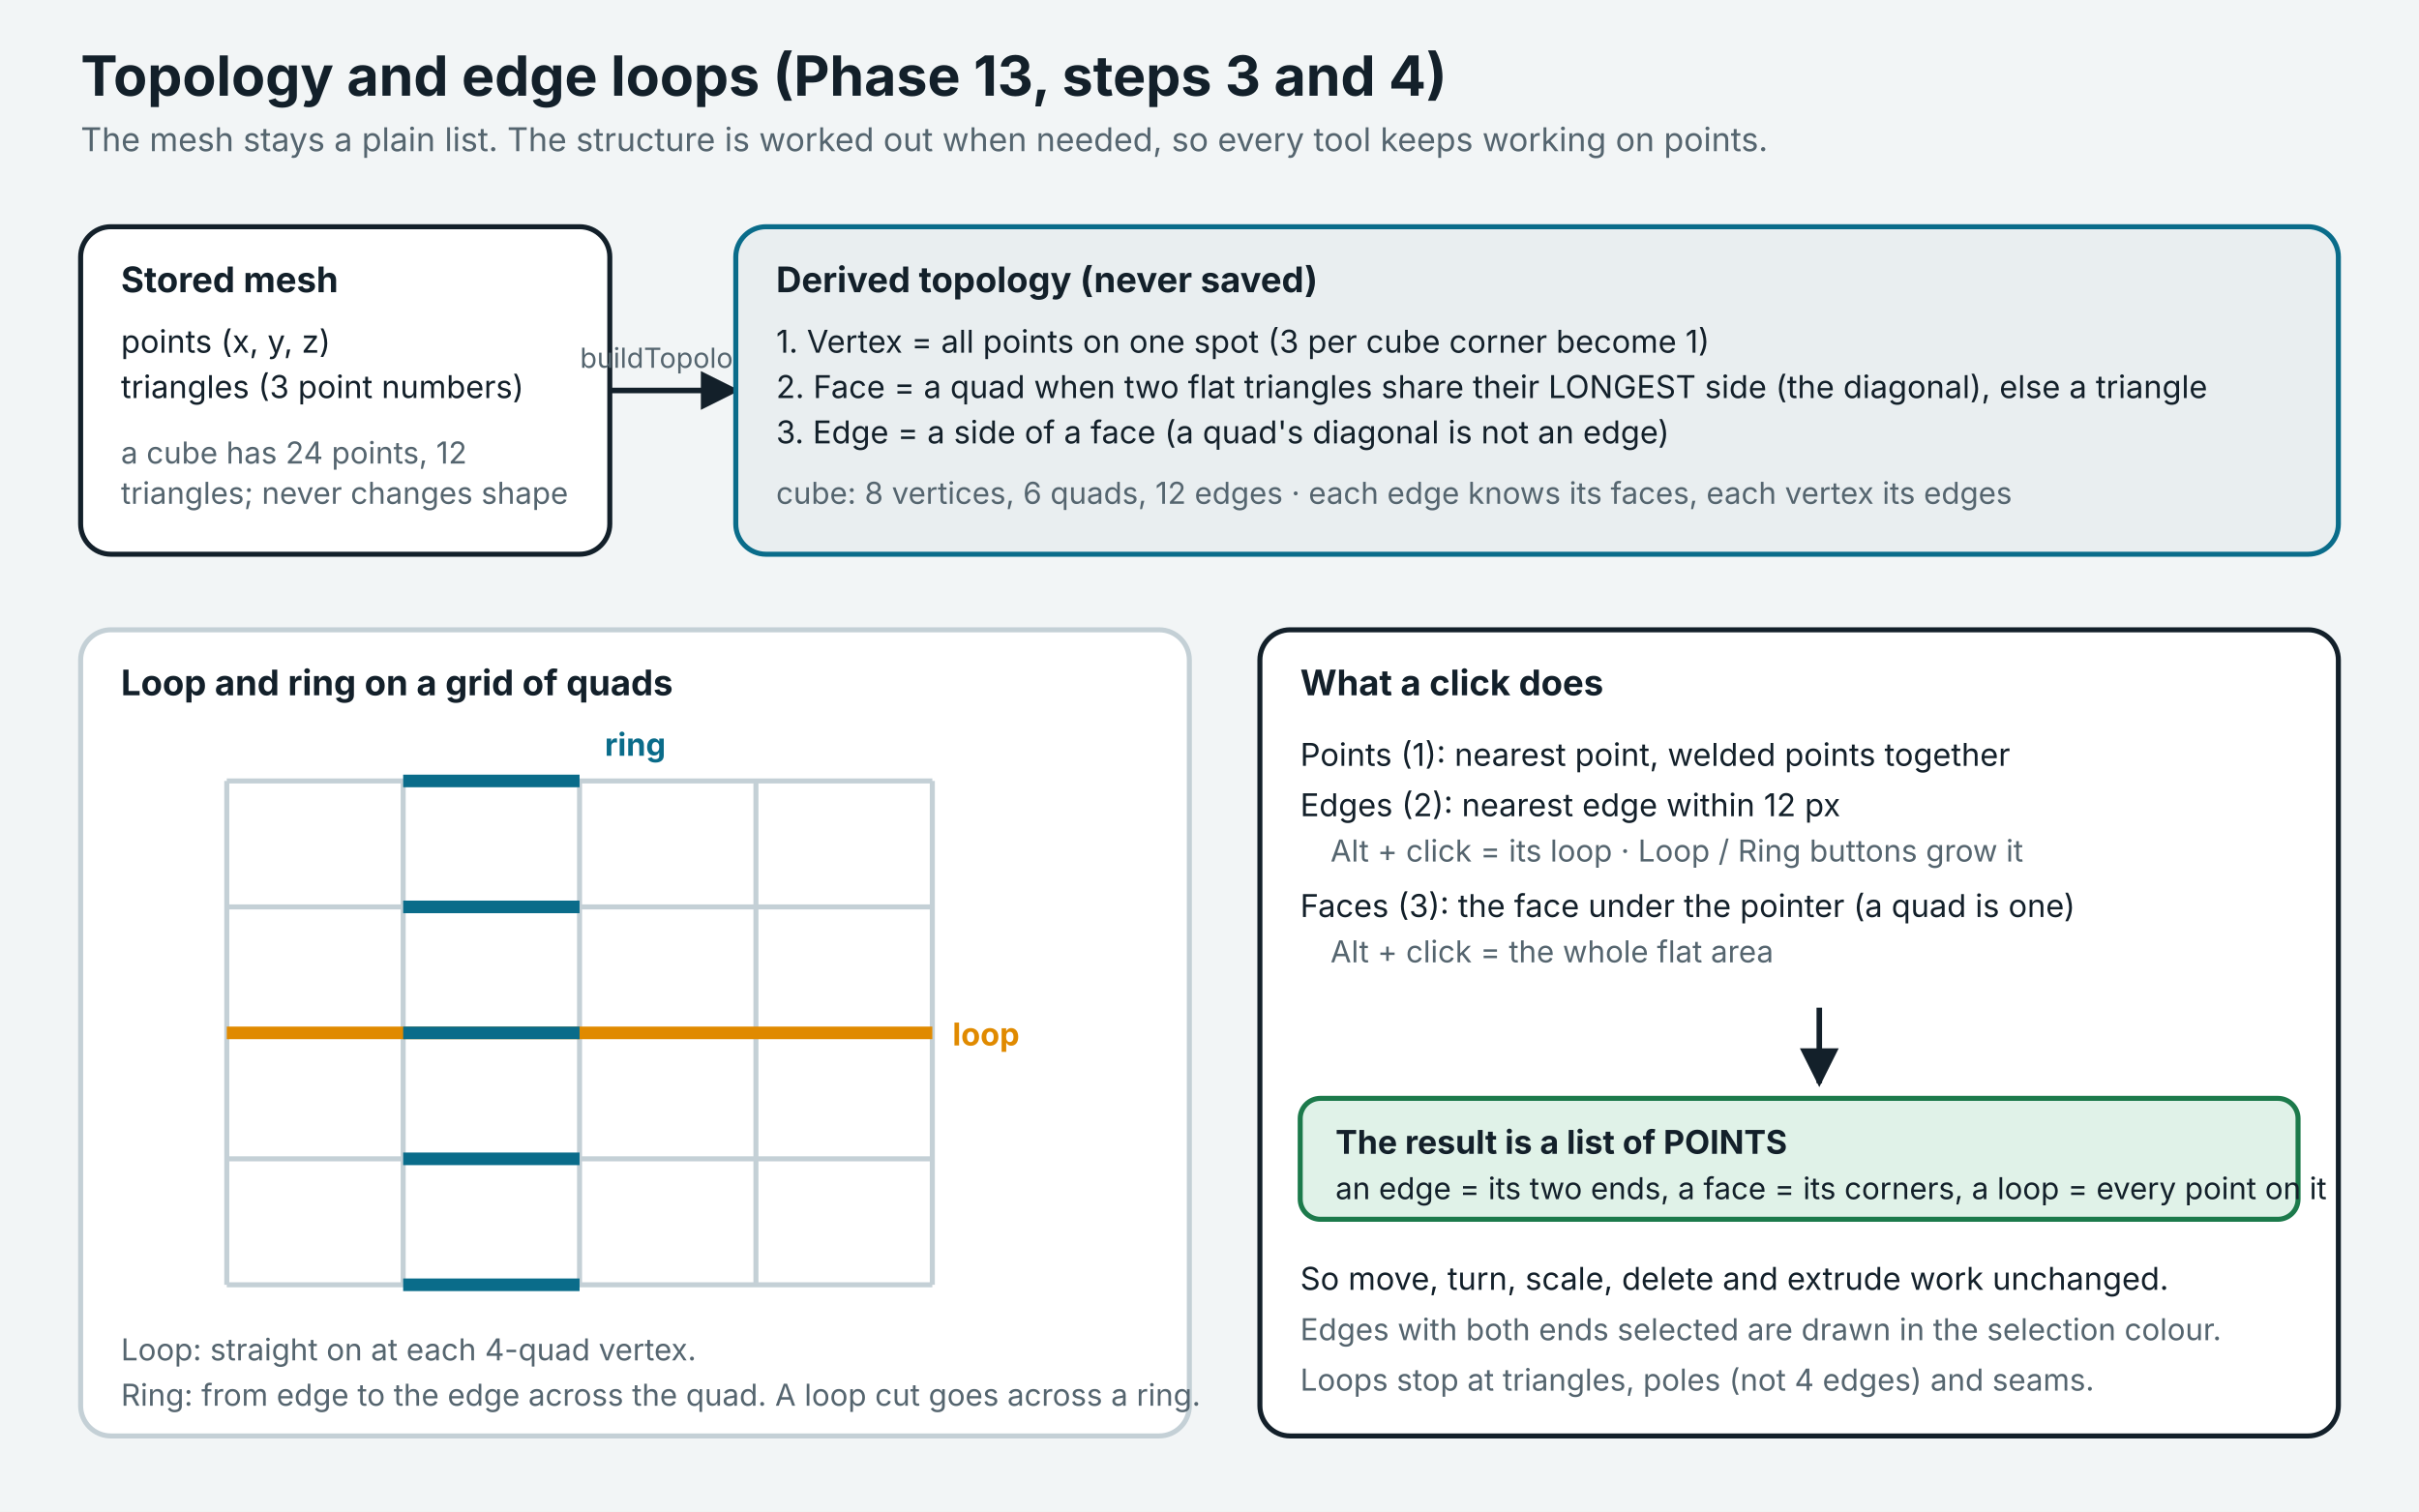
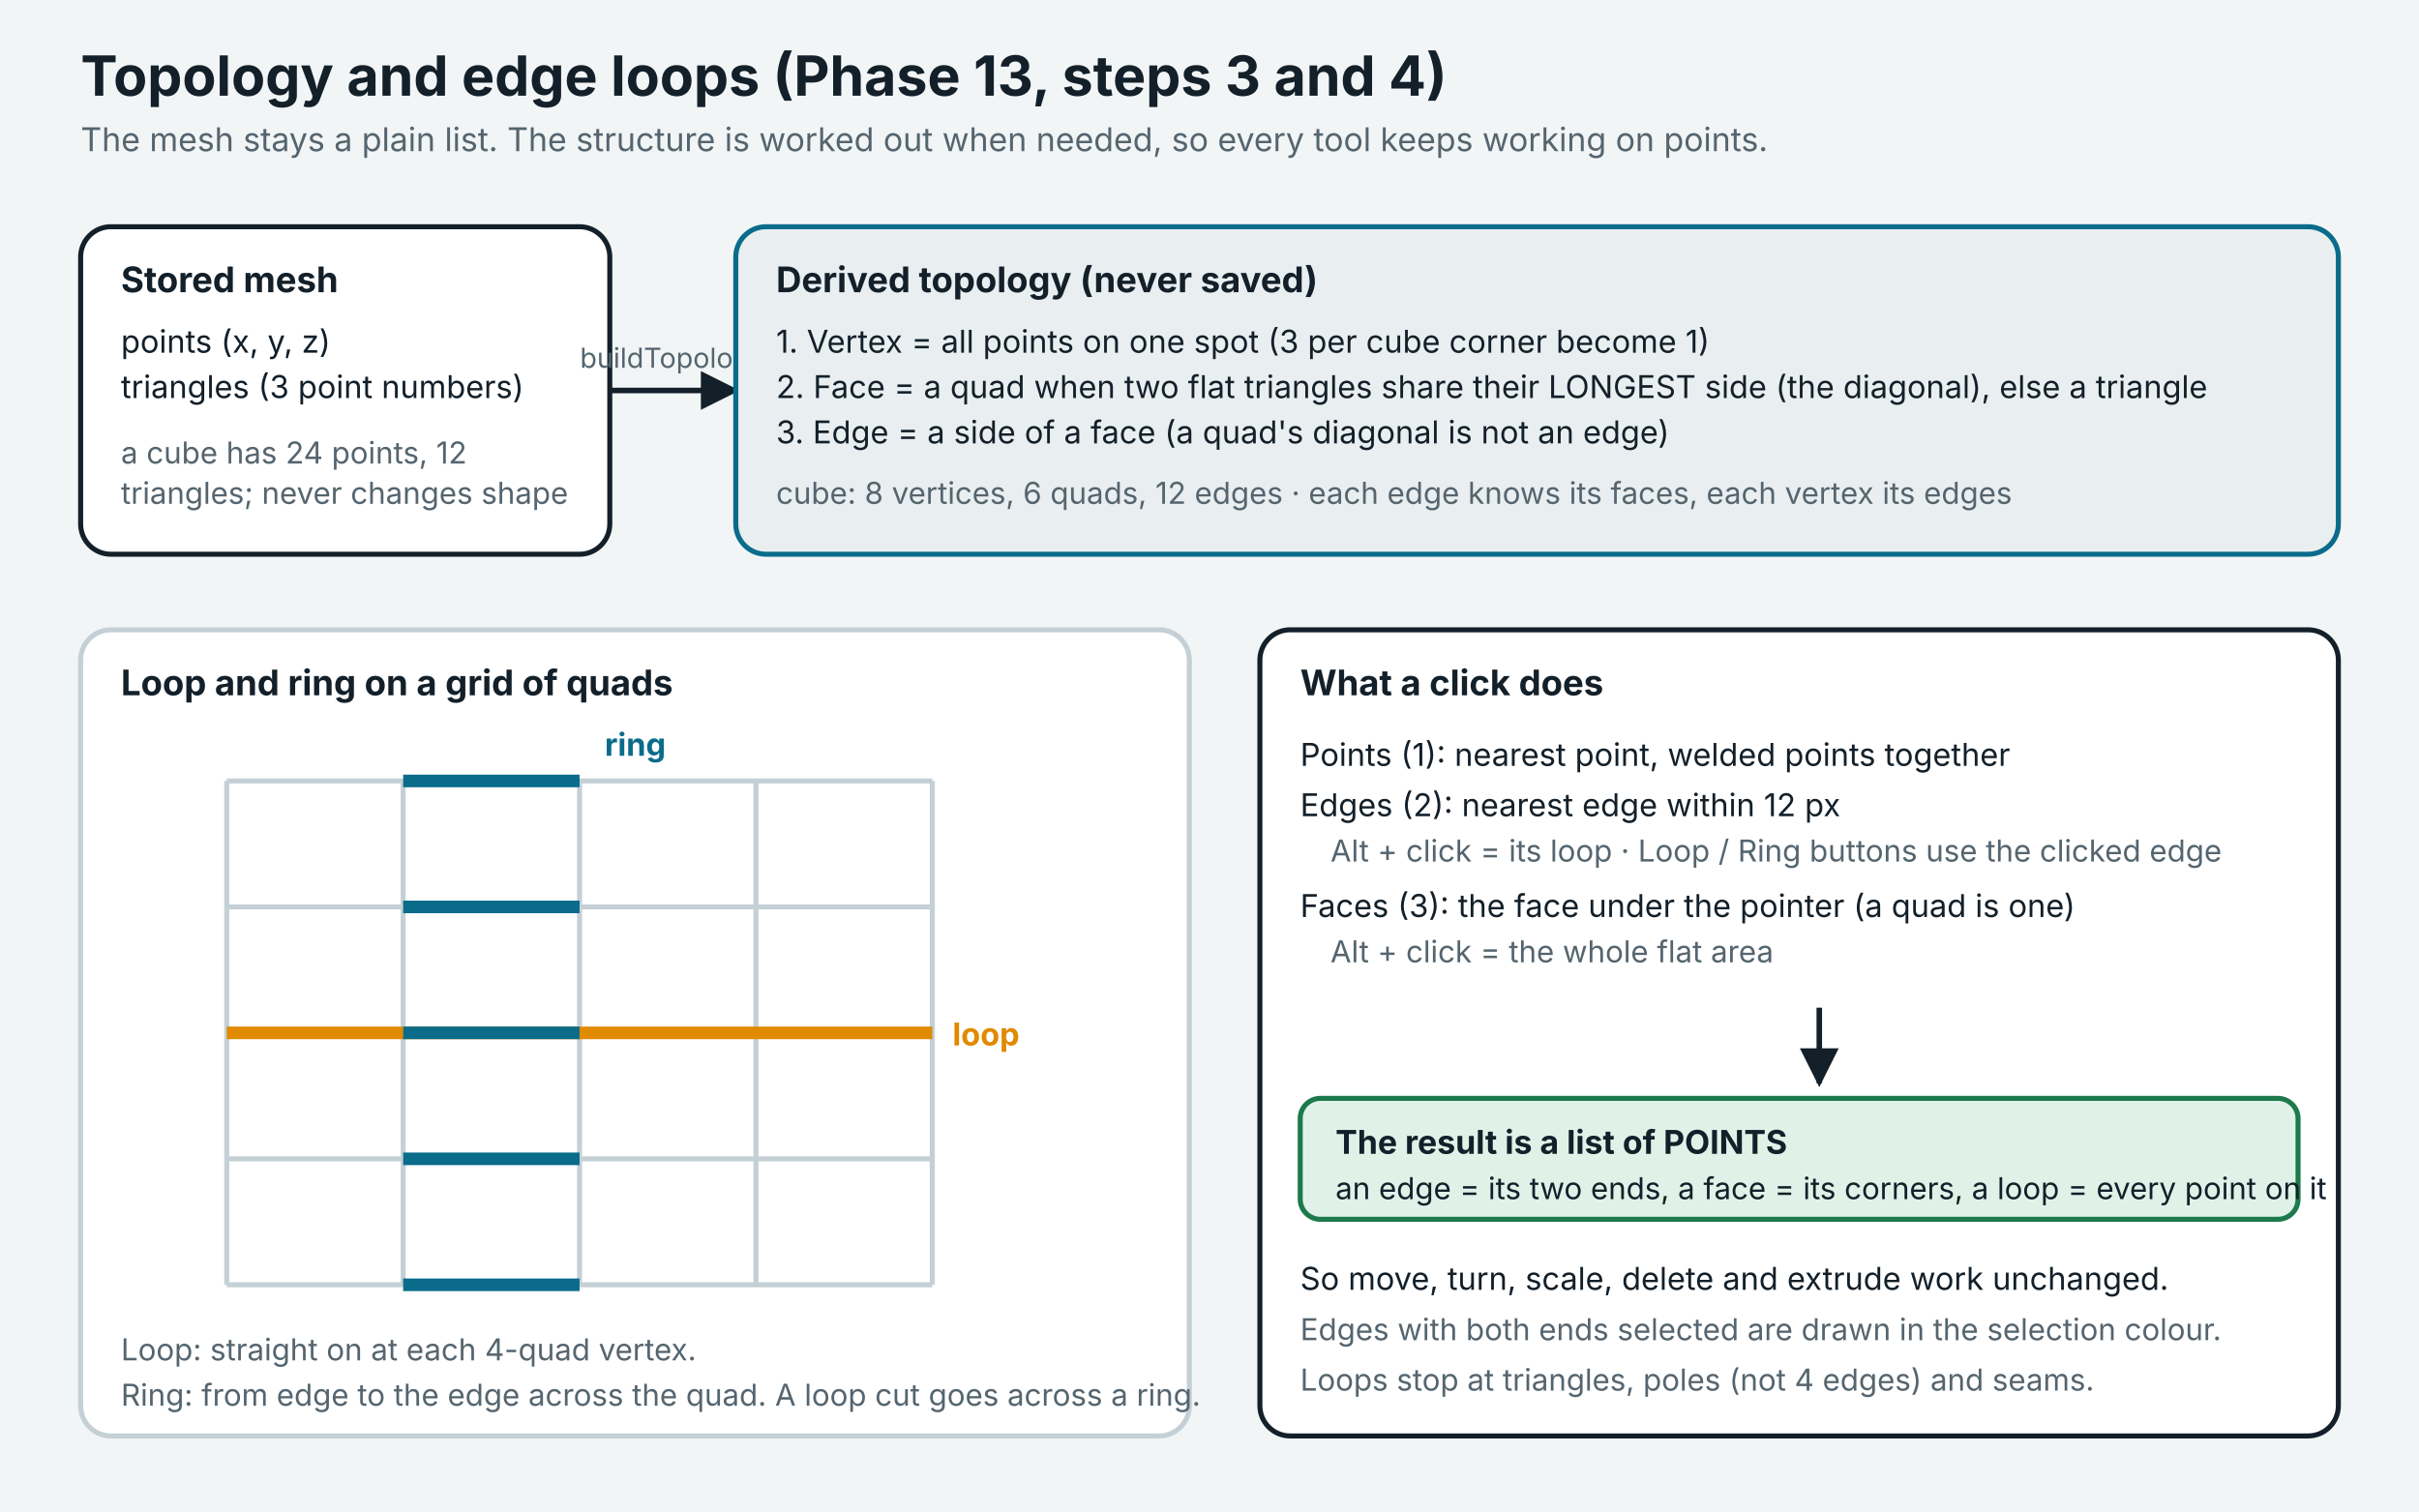
<svg xmlns="http://www.w3.org/2000/svg" viewBox="0 0 960 600" width="960" height="600" role="img" aria-labelledby="t d" font-family="Inter, system-ui, sans-serif">
  <defs>
    <marker id="a" viewBox="0 0 10 10" refX="9" refY="5" markerWidth="7" markerHeight="7" orient="auto-start-reverse">
      <path d="M0 0 10 5 0 10z" fill="#13202a" />
    </marker>
  </defs>
  <rect width="960" height="600" fill="#f2f5f6" />
  <text x="32" y="38" font-size="22" font-weight="700" fill="#13202a">Topology and edge loops (Phase 13, steps 3 and 4)</text>
  <text x="32" y="60" font-size="13" fill="#55656f">The mesh stays a plain list. The structure is worked out when needed, so every tool keeps working on points.</text>
  <rect x="32" y="90" width="210" height="130" rx="12" fill="#fff" stroke="#13202a" stroke-width="2" />
  <text x="48" y="116" font-size="14" font-weight="700" fill="#13202a">Stored mesh</text>
  <text x="48" y="140" font-size="12.5" fill="#13202a">points (x, y, z)</text>
  <text x="48" y="158" font-size="12.5" fill="#13202a">triangles (3 point numbers)</text>
  <text x="48" y="184" font-size="12" fill="#55656f">a cube has 24 points, 12</text>
  <text x="48" y="200" font-size="12" fill="#55656f">triangles; never changes shape</text>
  <path d="M242 155 H292" stroke="#13202a" stroke-width="2.2" fill="none" marker-end="url(#a)" />
  <text x="267" y="146" font-size="11" text-anchor="middle" fill="#55656f">buildTopology</text>
  <rect x="292" y="90" width="636" height="130" rx="12" fill="#e9eef0" stroke="#0a6c8a" stroke-width="2" />
  <text x="308" y="116" font-size="14" font-weight="700" fill="#13202a">Derived topology (never saved)</text>
  <text x="308" y="140" font-size="12.5" fill="#13202a">1. Vertex = all points on one spot (3 per cube corner become 1)</text>
  <text x="308" y="158" font-size="12.5" fill="#13202a">2. Face = a quad when two flat triangles share their LONGEST side (the diagonal), else a triangle</text>
  <text x="308" y="176" font-size="12.5" fill="#13202a">3. Edge = a side of a face (a quad's diagonal is not an edge)</text>
  <text x="308" y="200" font-size="12" fill="#55656f">cube: 8 vertices, 6 quads, 12 edges · each edge knows its faces, each vertex its edges</text>
  <rect x="32" y="250" width="440" height="320" rx="12" fill="#fff" stroke="#c4d0d6" stroke-width="2" />
  <text x="48" y="276" font-size="14" font-weight="700" fill="#13202a">Loop and ring on a grid of quads</text>
  <g stroke="#c4d0d6" stroke-width="2" fill="none">
    <path d="M90 310H370M90 360H370M90 410H370M90 460H370M90 510H370" />
    <path d="M90 310V510M160 310V510M230 310V510M300 310V510M370 310V510" />
  </g>
  <path d="M90 410H370" stroke="#e08a00" stroke-width="5" fill="none" />
  <text x="378" y="415" font-size="12.5" font-weight="700" fill="#e08a00">loop</text>
  <g stroke="#0a6c8a" stroke-width="5">
    <path d="M160 310H230" />
    <path d="M160 360H230" />
    <path d="M160 410H230" />
    <path d="M160 460H230" />
    <path d="M160 510H230" />
  </g>
  <text x="240" y="300" font-size="12.5" font-weight="700" fill="#0a6c8a">ring</text>
  <text x="48" y="540" font-size="12" fill="#55656f">Loop: straight on at each 4-quad vertex.</text>
  <text x="48" y="558" font-size="12" fill="#55656f">Ring: from edge to the edge across the quad. A loop cut goes across a ring.</text>
  <rect x="500" y="250" width="428" height="320" rx="12" fill="#fff" stroke="#13202a" stroke-width="2" />
  <text x="516" y="276" font-size="14" font-weight="700" fill="#13202a">What a click does</text>
  <text x="516" y="304" font-size="12.5" fill="#13202a">Points (1): nearest point, welded points together</text>
  <text x="516" y="324" font-size="12.5" fill="#13202a">Edges (2): nearest edge within 12 px</text>
-   <text x="528" y="342" font-size="12" fill="#55656f">Alt + click = its loop · Loop / Ring buttons grow it</text>
+   <text x="528" y="342" font-size="12" fill="#55656f">Alt + click = its loop · Loop / Ring buttons use the clicked edge</text>
  <text x="516" y="364" font-size="12.5" fill="#13202a">Faces (3): the face under the pointer (a quad is one)</text>
  <text x="528" y="382" font-size="12" fill="#55656f">Alt + click = the whole flat area</text>
  <path d="M722 400 V430" stroke="#13202a" stroke-width="2.2" fill="none" marker-end="url(#a)" />
  <rect x="516" y="436" width="396" height="48" rx="8" fill="#e0f2e8" stroke="#1c7a4b" stroke-width="2" />
  <text x="530" y="458" font-size="13" font-weight="700" fill="#13202a">The result is a list of POINTS</text>
  <text x="530" y="476" font-size="12" fill="#13202a">an edge = its two ends, a face = its corners, a loop = every point on it</text>
  <text x="516" y="512" font-size="12.5" fill="#13202a">So move, turn, scale, delete and extrude work unchanged.</text>
  <text x="516" y="532" font-size="12" fill="#55656f">Edges with both ends selected are drawn in the selection colour.</text>
  <text x="516" y="552" font-size="12" fill="#55656f">Loops stop at triangles, poles (not 4 edges) and seams.</text>
</svg>
